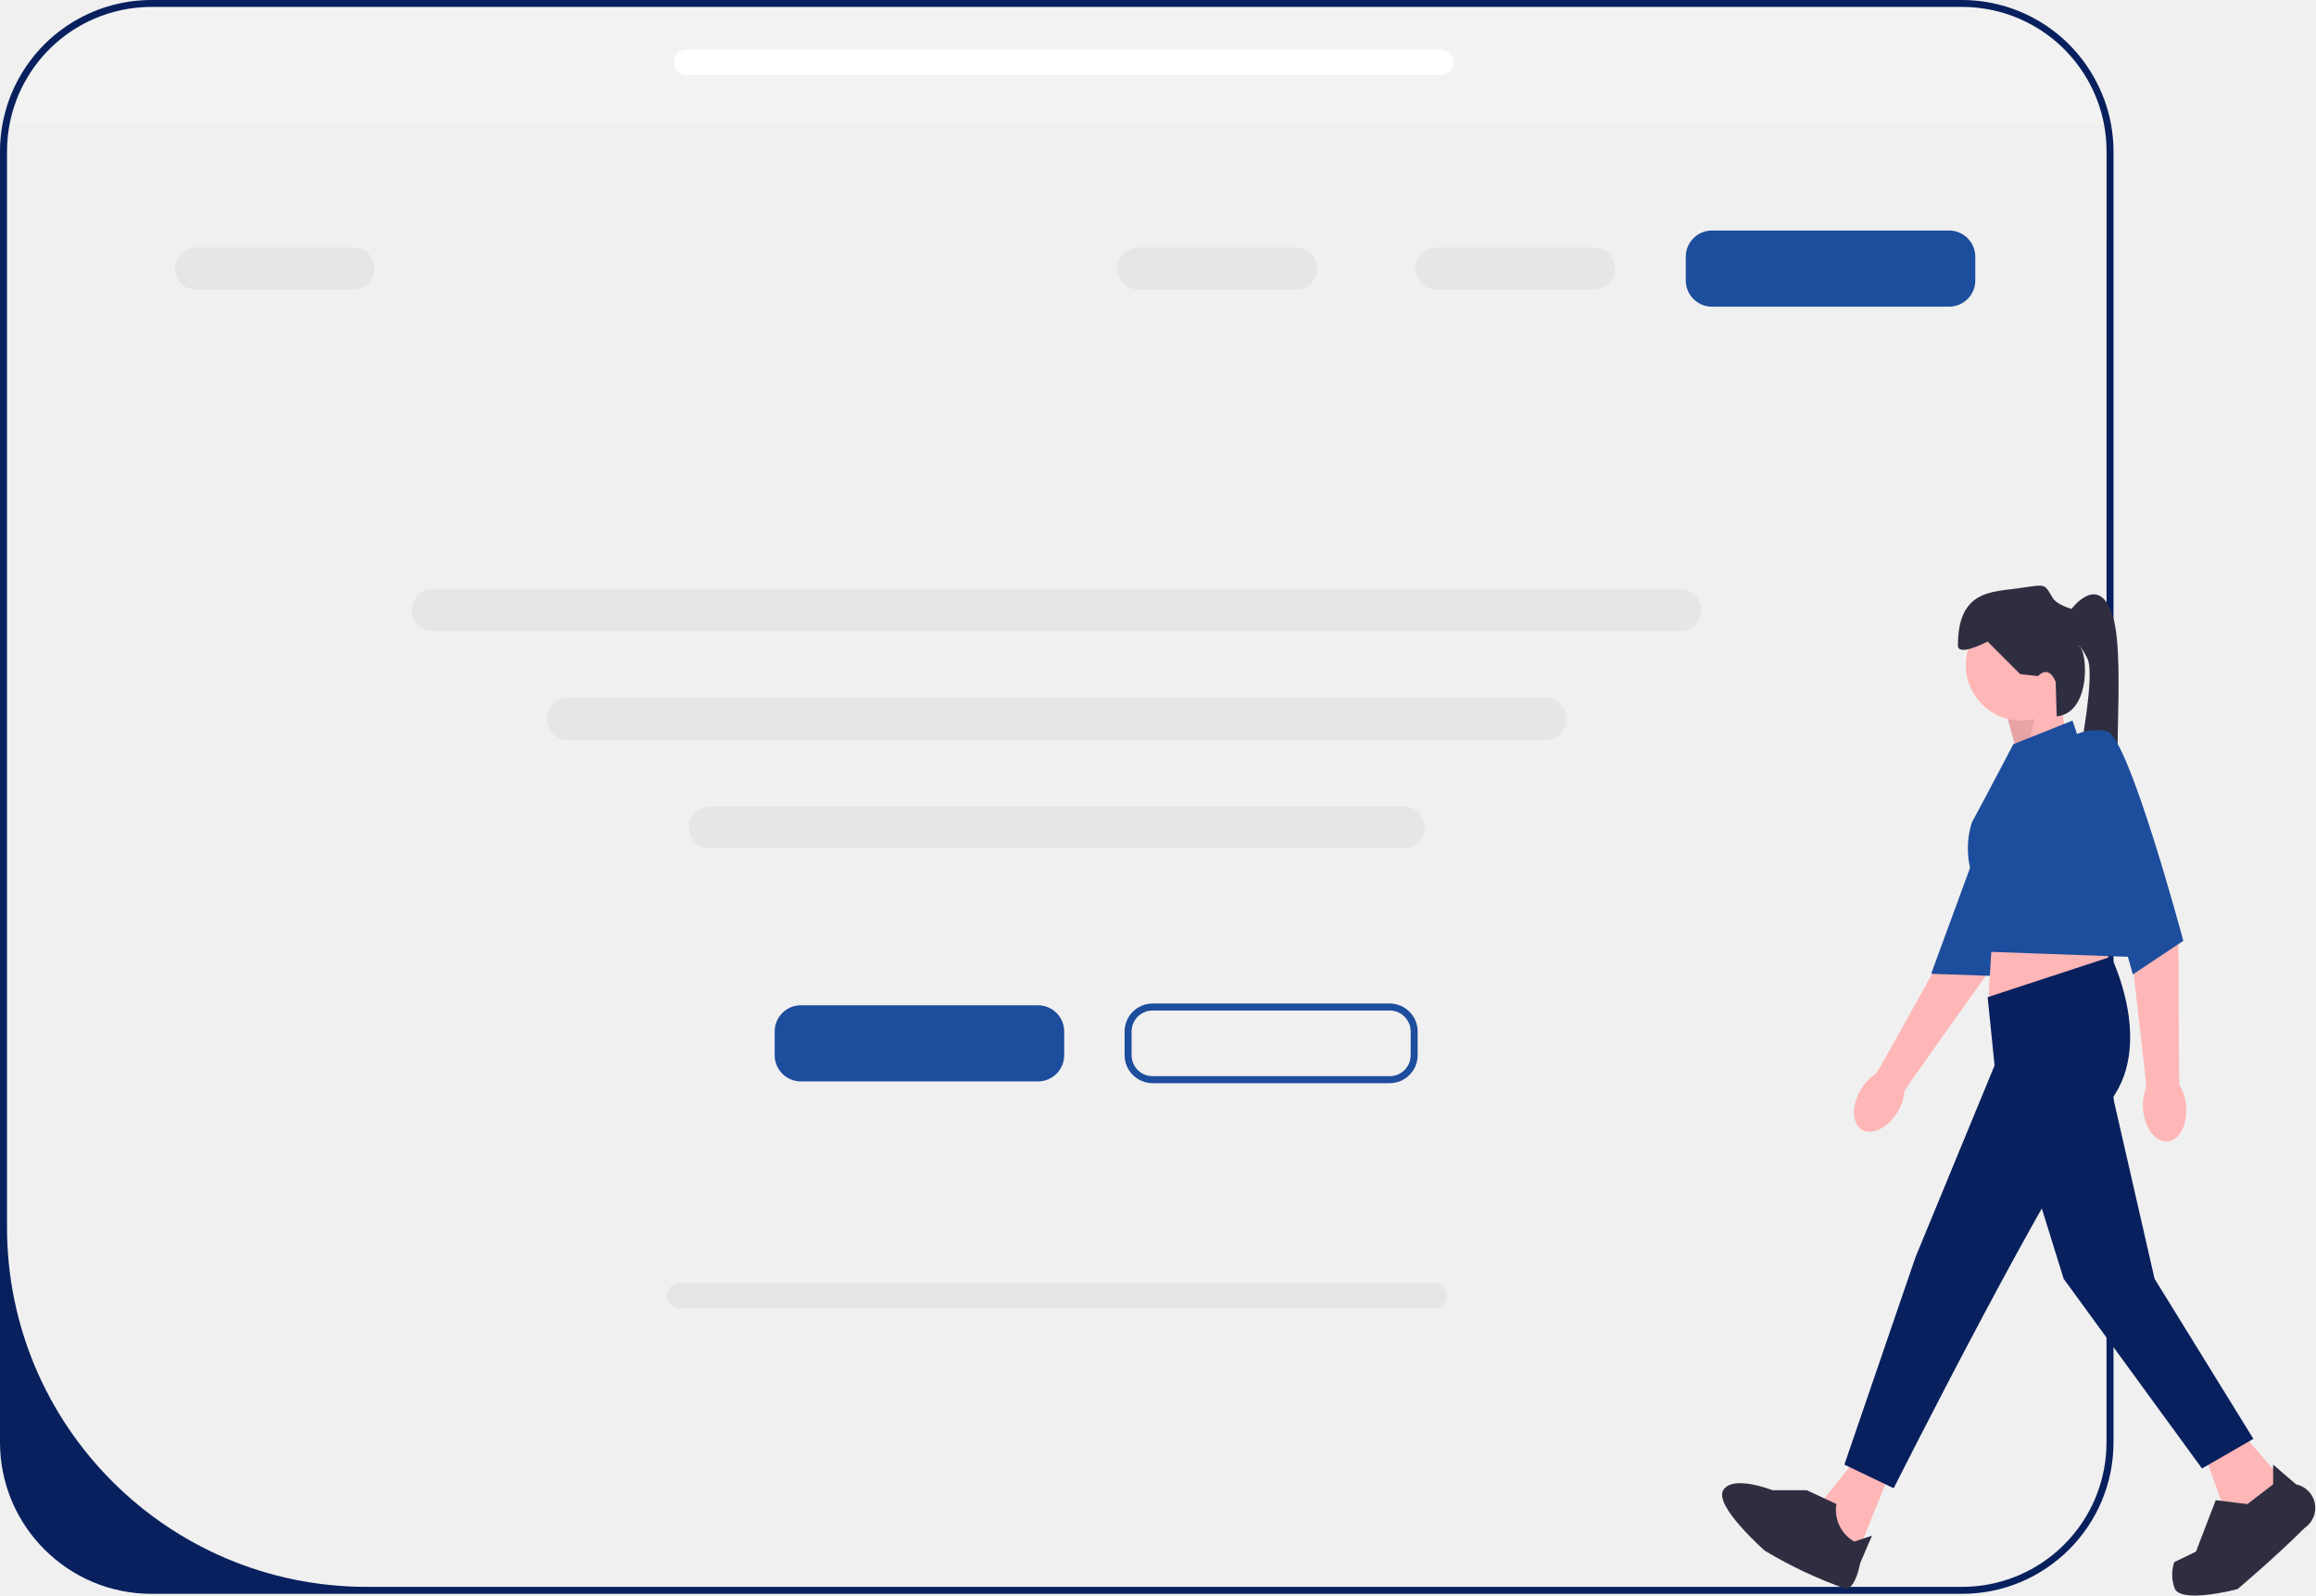
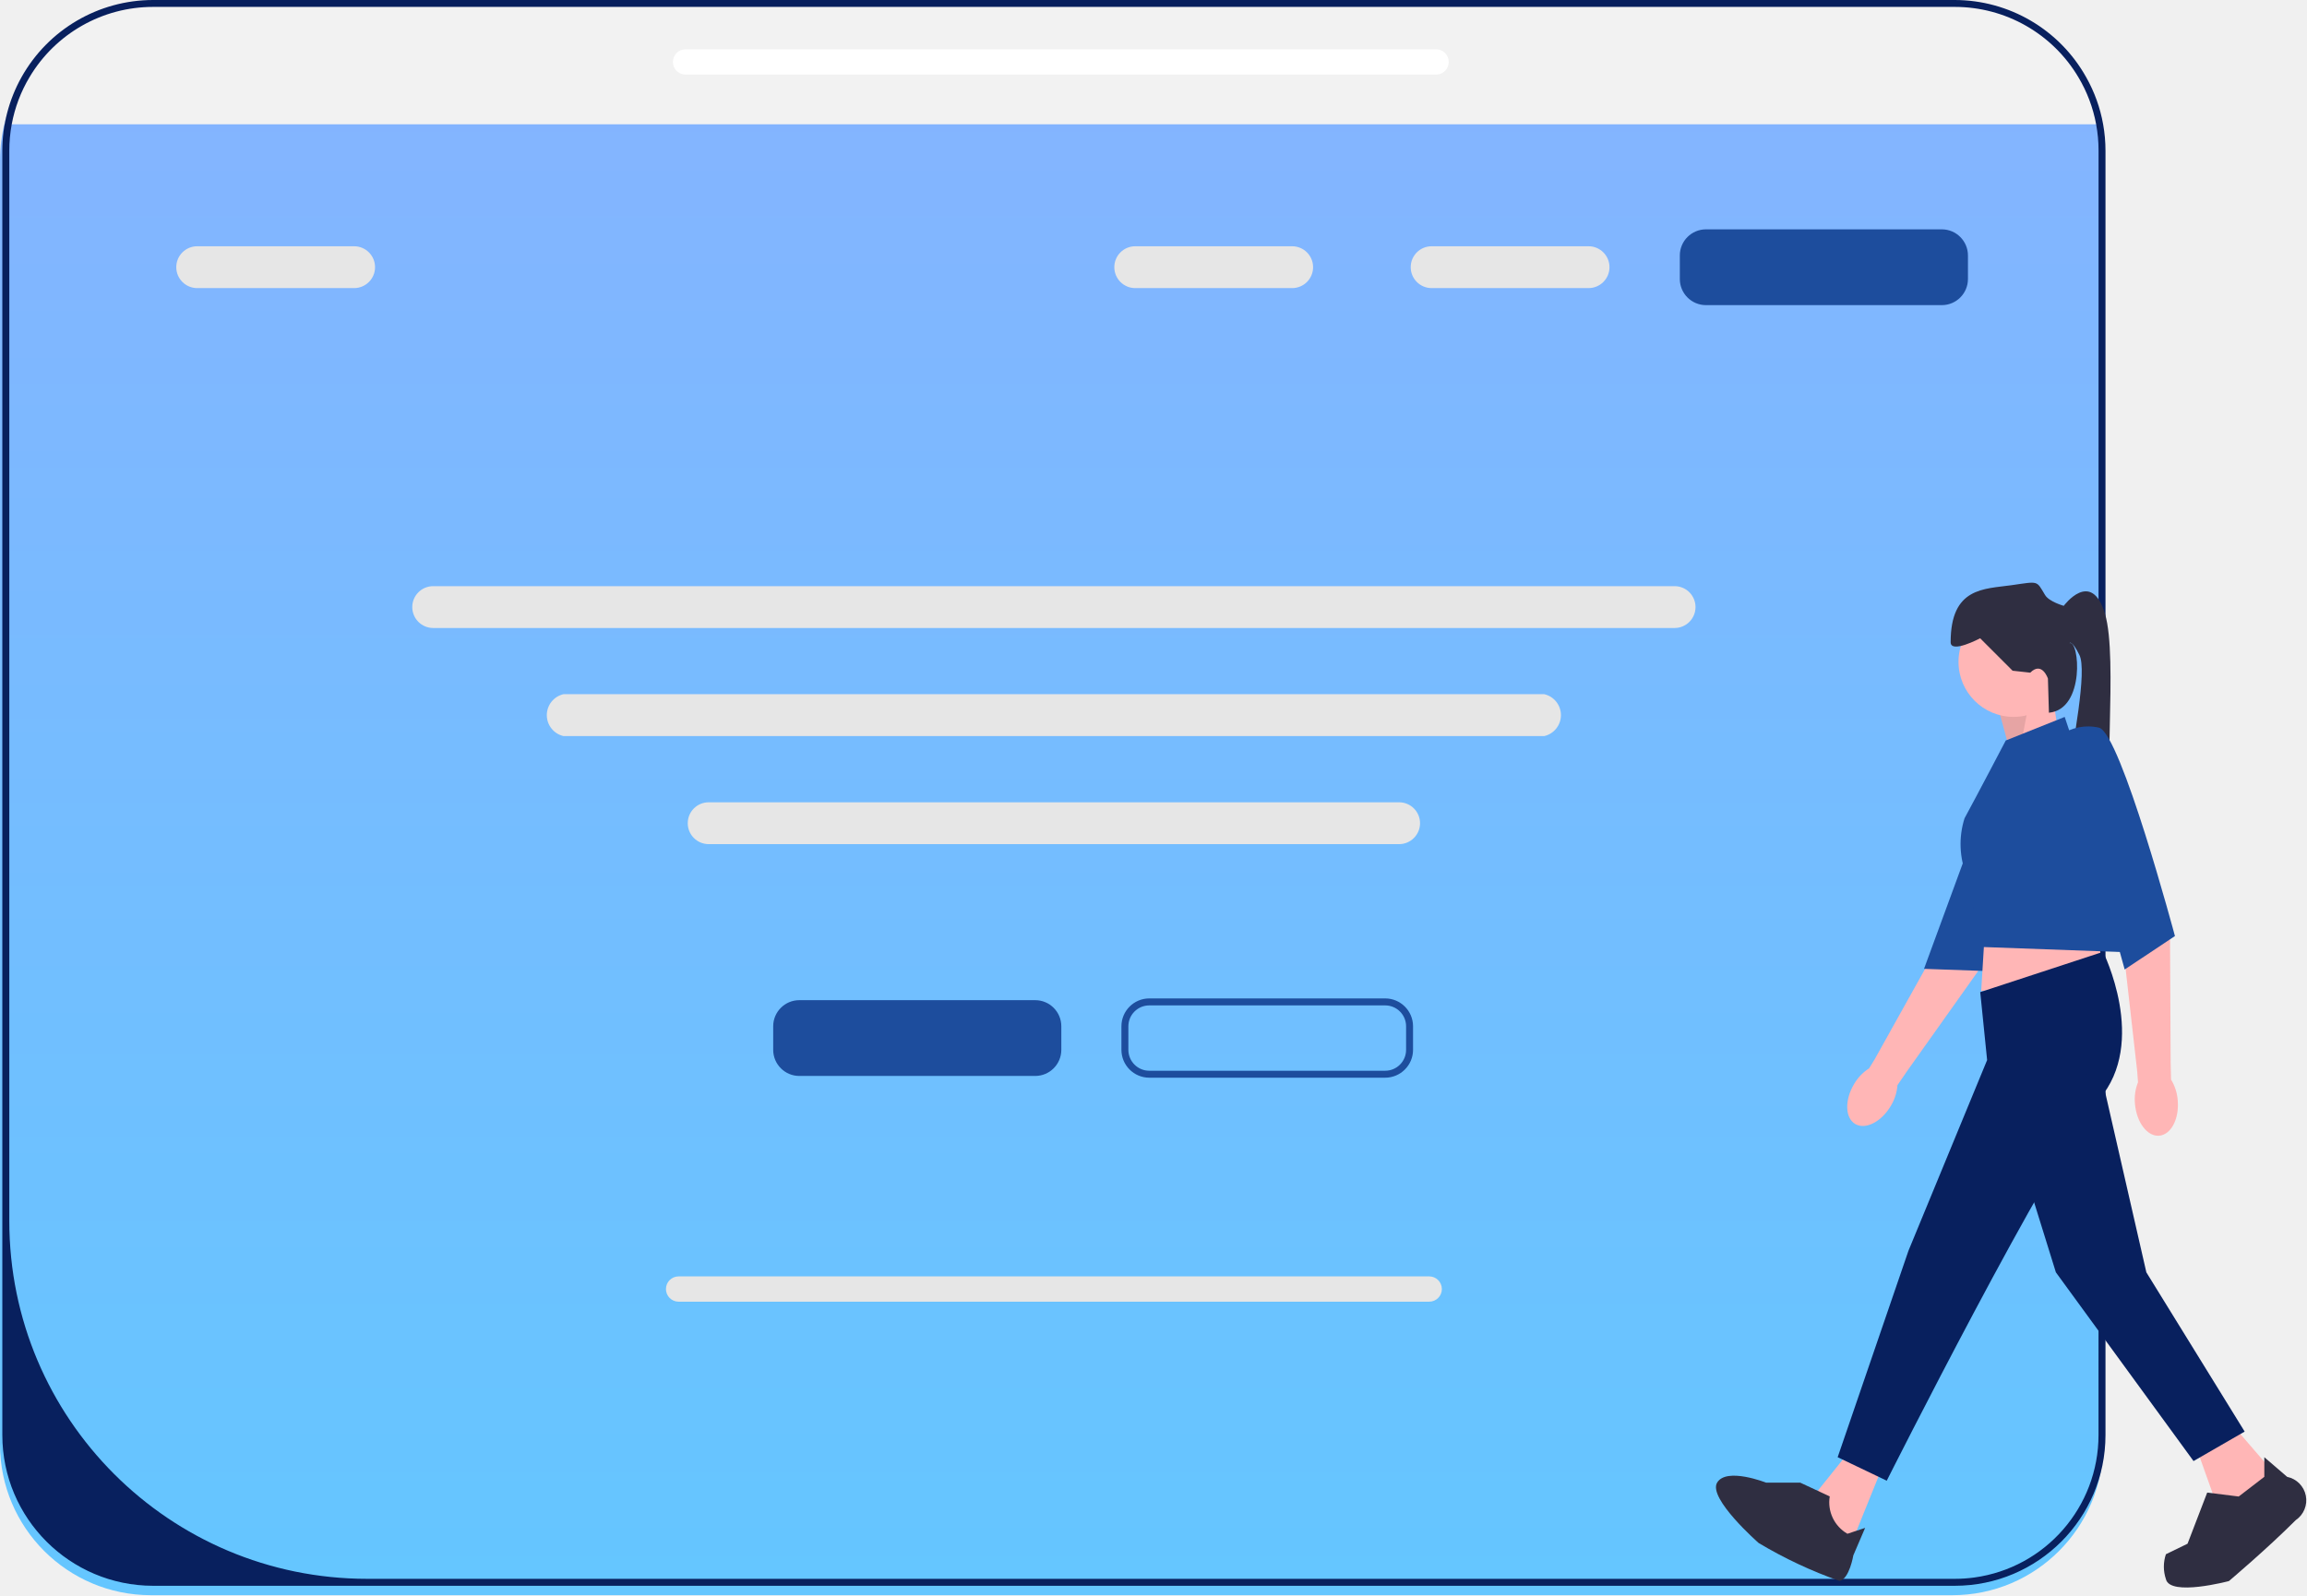
- <svg xmlns="http://www.w3.org/2000/svg" width="95.096" height="65.52" viewBox="0 0 95.096 65.52">
-   <g id="Group_10285" data-name="Group 10285" transform="translate(-689 -885.74)">
+ <svg xmlns="http://www.w3.org/2000/svg" width="95.193" height="65.84" viewBox="0 0 95.193 65.84">
+   <defs>
+     <linearGradient id="linear-gradient" x1="0.5" x2="0.5" y2="1" gradientUnits="objectBoundingBox">
+       <stop offset="0" stop-color="#86b3ff" />
+       <stop offset="1" stop-color="#64c6ff" />
+     </linearGradient>
+   </defs>
+   <g id="Group_10285" data-name="Group 10285" transform="translate(-688.904 -885.74)">
    <g id="Group_10282" data-name="Group 10282" transform="translate(689 885.74)">
+       <path id="Path_4077" data-name="Path 4077" d="M86.685,5.13a6.154,6.154,0,0,0-.7-1.944A6.222,6.222,0,0,0,80.562,0H6.22A6.225,6.225,0,0,0,.791,3.186,6.212,6.212,0,0,0,0,6.22V59.232a6.227,6.227,0,0,0,6.22,6.22H80.562a6.223,6.223,0,0,0,6.22-6.22V6.22A6.2,6.2,0,0,0,86.685,5.13Z" transform="translate(-0.096 0.388)" fill="url(#linear-gradient)" />
      <path id="Path_4044" data-name="Path 4044" d="M87.259,5.13H.67a6.151,6.151,0,0,1,.695-1.944A6.225,6.225,0,0,1,6.794,0H81.135a6.222,6.222,0,0,1,5.427,3.186A6.153,6.153,0,0,1,87.259,5.13Z" transform="translate(-0.574)" fill="#f2f2f2" />
      <path id="Path_4046" data-name="Path 4046" d="M197.322,200.867H156.845a.887.887,0,0,1,0-1.727h40.477a.887.887,0,0,1,0,1.727Z" transform="translate(-133.694 -170.487)" fill="#e6e6e6" />
      <path id="Path_4047" data-name="Path 4047" d="M86.685,5.13a6.154,6.154,0,0,0-.7-1.944A6.222,6.222,0,0,0,80.562,0H6.22A6.225,6.225,0,0,0,.791,3.186,6.212,6.212,0,0,0,0,6.22V59.232a6.227,6.227,0,0,0,6.22,6.22H80.562a6.223,6.223,0,0,0,6.22-6.22V6.22A6.2,6.2,0,0,0,86.685,5.13Zm-.191,54.1A5.934,5.934,0,0,1,81.37,65.11a5.994,5.994,0,0,1-.809.055H15.056A14.769,14.769,0,0,1,.288,50.395V6.22a5.925,5.925,0,0,1,.1-1.091,5.866,5.866,0,0,1,.734-1.944,5.929,5.929,0,0,1,5.1-2.9H80.562a5.929,5.929,0,0,1,5.1,2.9,5.866,5.866,0,0,1,.734,1.944,5.925,5.925,0,0,1,.1,1.091Z" fill="#08205e" />
      <g id="Group_10281" data-name="Group 10281" transform="translate(70.708 24.049)">
        <path id="Path_4048" data-name="Path 4048" d="M573.029,200.629l-.487-1.785,2.191-.811.243,1.623Z" transform="translate(-560.87 -193.587)" fill="#ffb6b6" />
        <path id="Path_4049" data-name="Path 4049" d="M573.029,202.219l-.487-1.785,1.29-.544-.4,2.1Z" transform="translate(-560.87 -195.177)" opacity="0.1" style="mix-blend-mode: normal;isolation: isolate" />
        <g id="Group_10279" data-name="Group 10279" transform="translate(5.417 6.531)">
          <path id="Path_4050" data-name="Path 4050" d="M529.393,239.951c-.418-.249-.441-.984-.049-1.642a1.916,1.916,0,0,1,.624-.655l.23-.375,2.907-5.211s1.272-4.915,1.79-5.509a1.435,1.435,0,0,1,1.267-.454l.664.59-2.371,6.961-2.926,4.121-.392.573a1.916,1.916,0,0,1-.278.861c-.391.658-1.048.989-1.466.74Z" transform="translate(-529.064 -224.14)" fill="#ffb6b6" />
          <path id="Path_4051" data-name="Path 4051" d="M554.543,212.534a2,2,0,0,1,1.508.682c.583.718-2.473,8.813-2.473,8.813l-2.489-.088,3.454-9.407Z" transform="translate(-547.92 -212.533)" fill="#1d4d9d" />
        </g>
        <circle id="Ellipse_19" data-name="Ellipse 19" cx="2.272" cy="2.272" r="2.272" transform="translate(10.009 0.996)" fill="#ffb6b6" />
        <path id="Path_4052" data-name="Path 4052" d="M523.415,416.7l-1.542,3.814-.893-.893-.325-1.7,1.3-1.623Z" transform="translate(-516.449 -380.444)" fill="#ffb6b6" />
        <path id="Path_4053" data-name="Path 4053" d="M630.564,409.526l1.542,1.785-.73,1.461-1.623-.243-.811-2.272Z" transform="translate(-609.153 -374.65)" fill="#ffb6b6" />
        <path id="Path_4054" data-name="Path 4054" d="M567.669,261.48l-.2,3.287,5.031-.893-.325-2.029Z" transform="translate(-556.524 -247.906)" fill="#ffb6b6" />
        <path id="Path_4055" data-name="Path 4055" d="M532.179,274.705l5.072-1.664s1.866,3.733-.162,6.086-8.764,15.743-8.764,15.743L526.3,293.9l2.921-8.521,3.246-7.871-.284-2.8Z" transform="translate(-521.277 -257.804)" fill="#08205e" />
        <path id="Path_4056" data-name="Path 4056" d="M579.578,305.753l1.948,8.521,4.057,6.573-2.11,1.217-5.68-7.79-1.866-6.005Z" transform="translate(-563.766 -285.809)" fill="#08205e" />
        <path id="Path_4057" data-name="Path 4057" d="M494.894,423.6h-1.405s-1.64-.649-2.024,0,1.715,2.49,1.715,2.49a18.4,18.4,0,0,0,3.338,1.567c.406-.081.568-1.055.568-1.055l.487-1.136-.73.243a1.494,1.494,0,0,1-.73-1.542l-1.217-.568Z" transform="translate(-491.417 -386.453)" fill="#2f2e41" />
        <path id="Path_4058" data-name="Path 4058" d="M624.109,418.8v-.811l.943.811a.988.988,0,0,1,.355,1.785c-1.217,1.217-2.759,2.516-2.759,2.516s-2.434.649-2.6-.081a1.6,1.6,0,0,1,0-1.026l.893-.435.811-2.11,1.3.162,1.055-.811Z" transform="translate(-601.481 -381.893)" fill="#2f2e41" />
        <path id="Path_4059" data-name="Path 4059" d="M562.011,170.855l-.73-.081-1.339-1.339s-1.217.649-1.217.162c0-2.272,1.38-2.191,2.516-2.353s1.014-.2,1.38.406c.167.278.771.446.771.446s1.136-1.542,1.7.325-.162,7.628.406,8.115-2.332.973-2.018-.934.882-4.828.558-5.477-.406-.487-.406-.487c.4-.164.665,2.729-.852,2.87l-.041-1.41s-.243-.73-.73-.243Z" transform="translate(-549.04 -167.14)" fill="#2f2e41" />
        <path id="Path_4060" data-name="Path 4060" d="M563.254,206.62l2.434-.974,3.246,9.738-6.679-.243-.6-2.906a3.531,3.531,0,0,1-.1-2.405c.487-.893,1.7-3.209,1.7-3.209Z" transform="translate(-551.297 -200.105)" fill="#1d4d9d" />
        <g id="Group_10280" data-name="Group 10280" transform="translate(14.188 5.926)">
          <path id="Path_4061" data-name="Path 4061" d="M602.077,235.37c-.485.042-.932-.543-1-1.305a1.915,1.915,0,0,1,.125-.9l-.032-.439L600.5,226.8a46.748,46.748,0,0,1-1.184-5.634,3,3,0,0,1,.192-.993l.884.092,2.132,7.038.025,5.054.016.695a1.914,1.914,0,0,1,.276.861c.066.762-.275,1.414-.76,1.456Z" transform="translate(-597.974 -218.47)" fill="#ffb6b6" />
          <path id="Path_4062" data-name="Path 4062" d="M590.026,208.711a2,2,0,0,1,1.623-.325c.893.243,3.129,8.6,3.129,8.6l-2.074,1.38Z" transform="translate(-590.026 -208.326)" fill="#1d4d9d" />
        </g>
      </g>
      <path id="Path_4063" data-name="Path 4063" d="M231.874,290.026h-9.735a1.079,1.079,0,0,1-1.077-1.077v-.974a1.079,1.079,0,0,1,1.077-1.077h9.735a1.079,1.079,0,0,1,1.077,1.077v.974A1.079,1.079,0,0,1,231.874,290.026Z" transform="translate(-189.254 -245.617)" fill="#1d4d9d" />
      <path id="Path_4064" data-name="Path 4064" d="M491.874,68.9h-9.735a1.079,1.079,0,0,1-1.077-1.077v-.974a1.079,1.079,0,0,1,1.077-1.077h9.735a1.079,1.079,0,0,1,1.077,1.077v.974A1.079,1.079,0,0,1,491.874,68.9Z" transform="translate(-411.844 -56.306)" fill="#1d4d9d" />
      <path id="Path_4065" data-name="Path 4065" d="M331.813,289.67h-9.735a1.151,1.151,0,0,1-1.149-1.149v-.974a1.151,1.151,0,0,1,1.149-1.149h9.735a1.151,1.151,0,0,1,1.149,1.149v.974A1.151,1.151,0,0,1,331.813,289.67Zm-9.735-2.984a.863.863,0,0,0-.862.861v.974a.863.863,0,0,0,.862.862h9.735a.863.863,0,0,0,.862-.862v-.974a.863.863,0,0,0-.862-.861Z" transform="translate(-274.752 -245.189)" fill="#1d4d9d" />
      <path id="Path_4066" data-name="Path 4066" d="M169.648,169.867H118.425a.863.863,0,1,1,0-1.727h51.223a.863.863,0,1,1,0,1.727Z" transform="translate(-100.646 -143.947)" fill="#e6e6e6" />
      <path id="Path_4067" data-name="Path 4067" d="M57.228,72.367H50.753a.863.863,0,1,1,0-1.727h6.475a.863.863,0,1,1,0,1.727Z" transform="translate(-42.712 -60.476)" fill="#e6e6e6" />
      <path id="Path_4068" data-name="Path 4068" d="M326.228,72.367h-6.475a.863.863,0,1,1,0-1.727h6.475a.863.863,0,0,1,0,1.727Z" transform="translate(-273.006 -60.476)" fill="#e6e6e6" />
      <path id="Path_4069" data-name="Path 4069" d="M411.228,72.367h-6.475a.863.863,0,1,1,0-1.727h6.475a.863.863,0,0,1,0,1.727Z" transform="translate(-345.776 -60.476)" fill="#e6e6e6" />
      <path id="Path_4070" data-name="Path 4070" d="M225.914,231.867H197.425a.863.863,0,1,1,0-1.727h28.489a.863.863,0,0,1,0,1.727Z" transform="translate(-168.279 -197.026)" fill="#e6e6e6" />
      <path id="Path_4071" data-name="Path 4071" d="M221.8,367.184H190.828a.522.522,0,0,1,0-1.044H221.8a.522.522,0,0,1,0,1.044Z" transform="translate(-162.923 -313.458)" fill="#e6e6e6" />
      <path id="Path_4072" data-name="Path 4072" d="M223.8,15.184H192.831a.522.522,0,1,1,0-1.044H223.8a.522.522,0,0,1,0,1.044Z" transform="translate(-164.639 -12.105)" fill="#fff" />
    </g>
  </g>
</svg>
